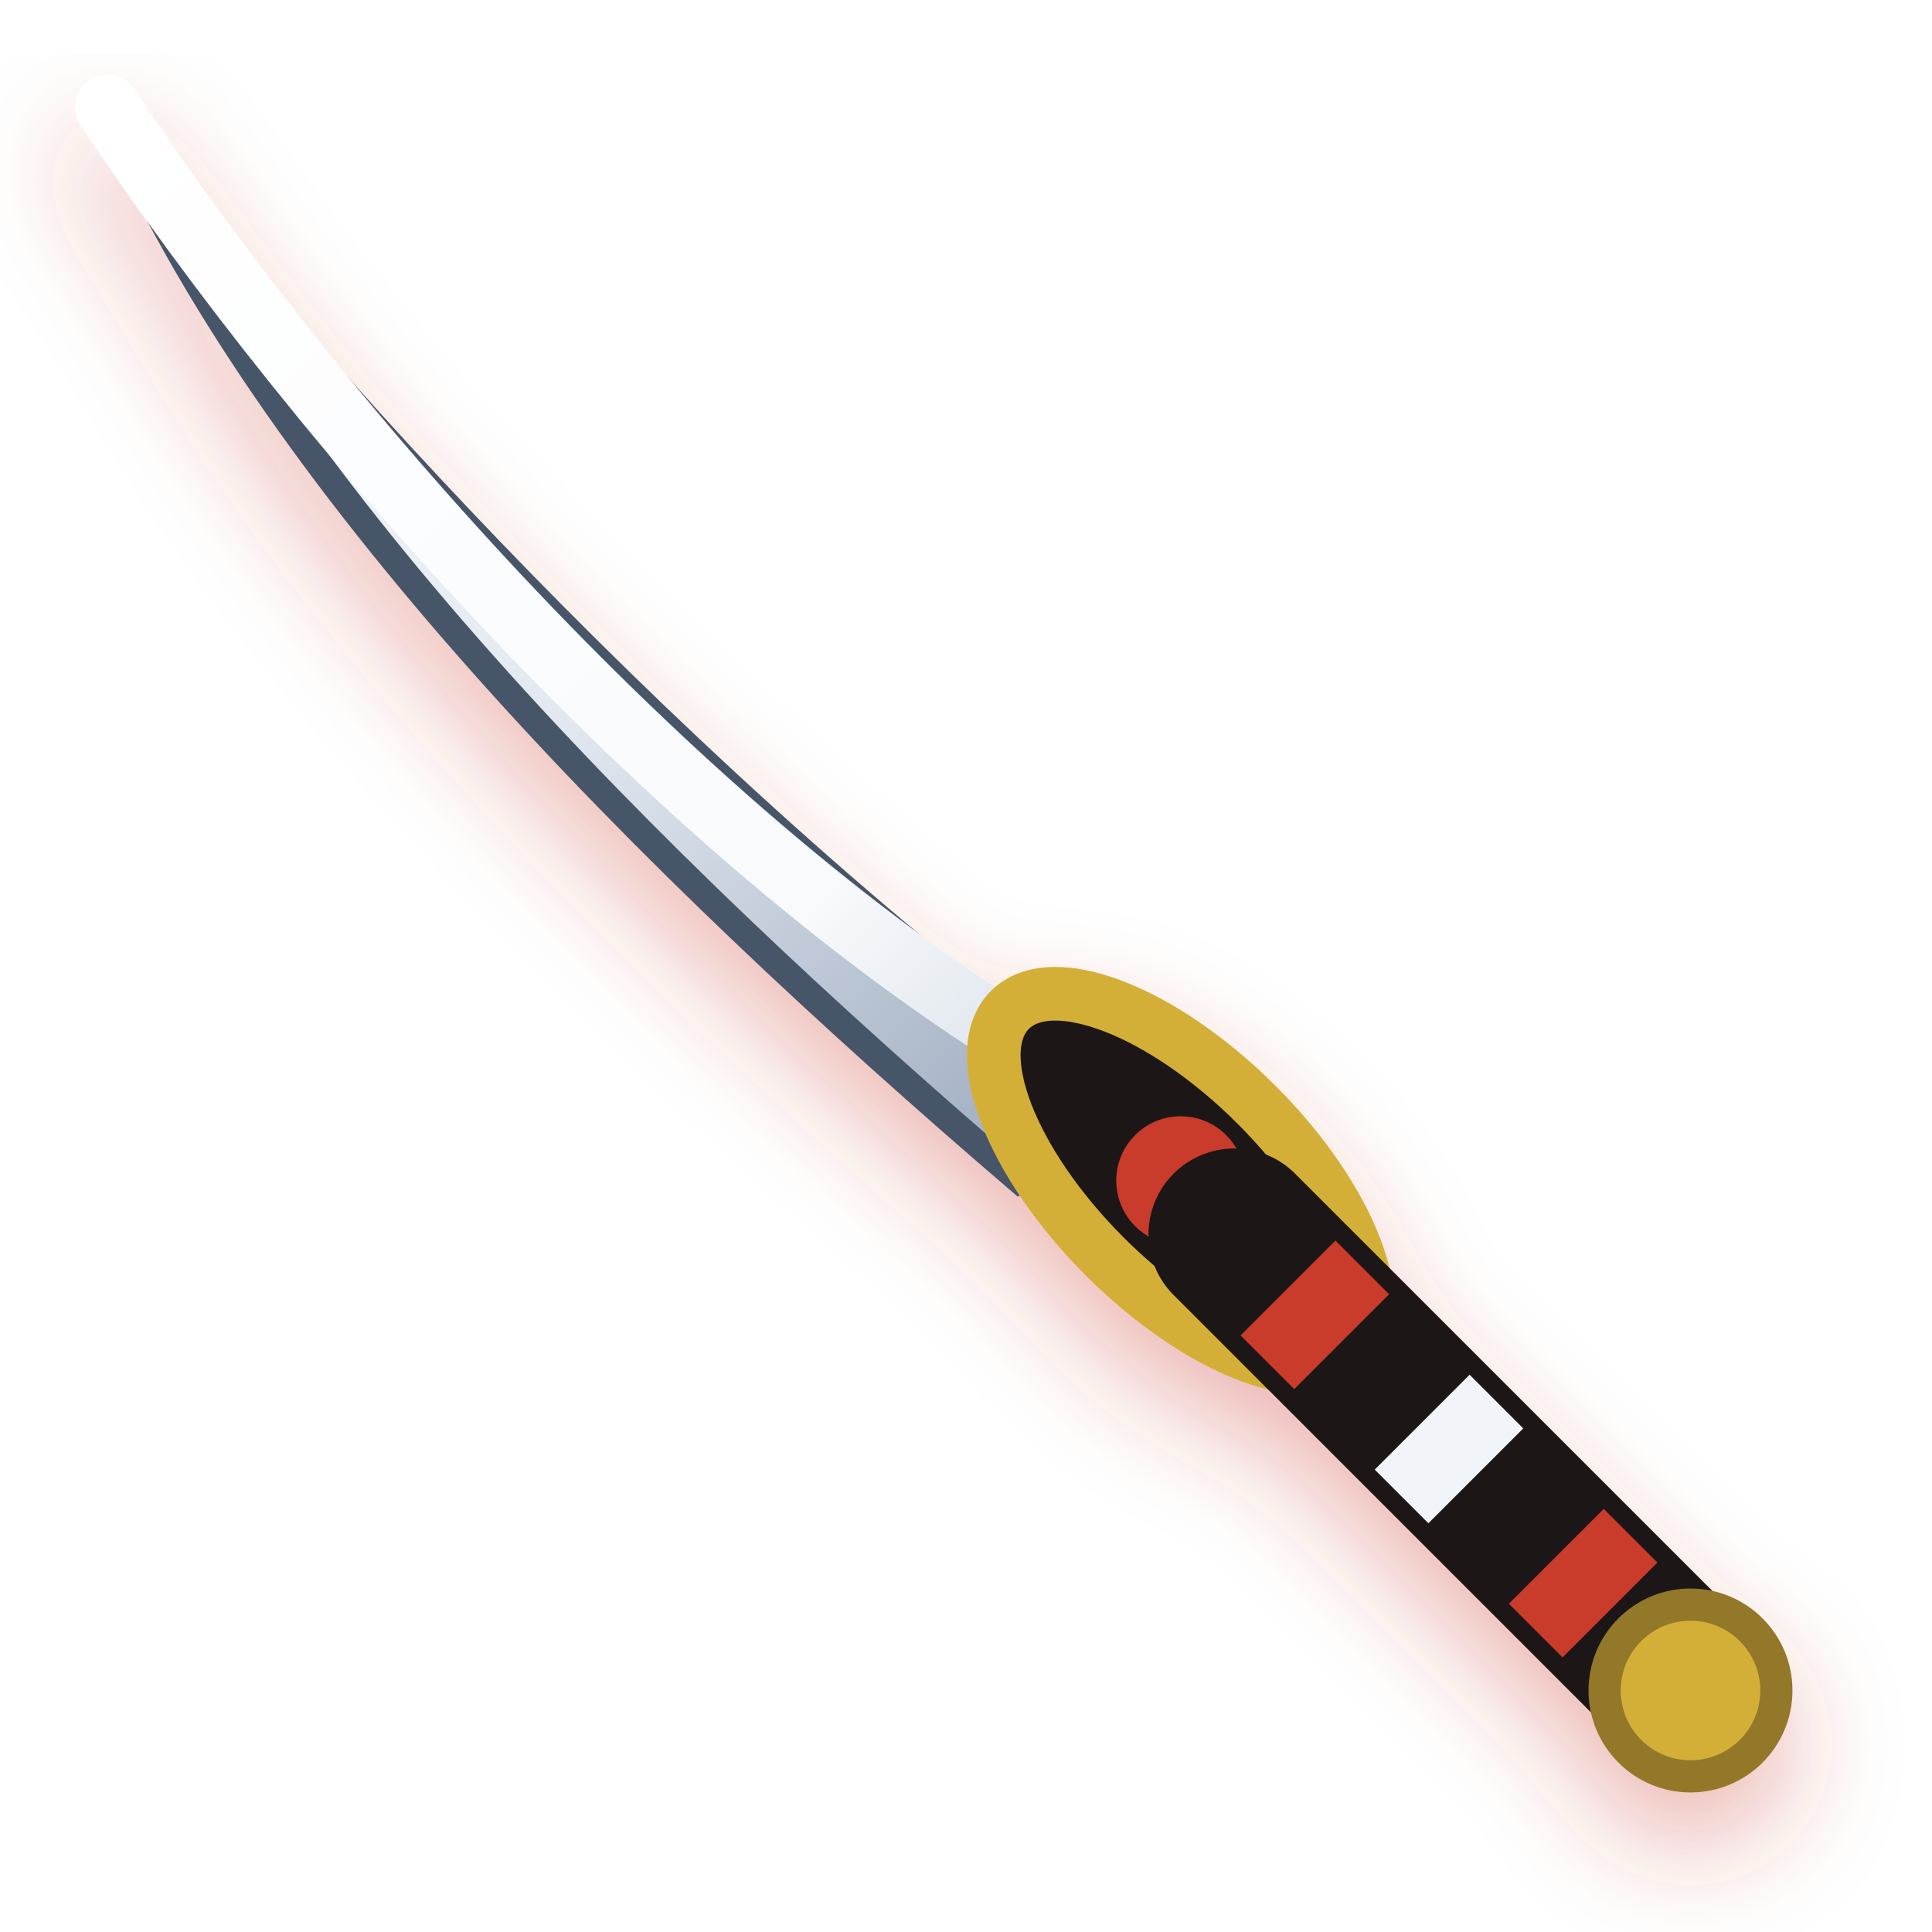
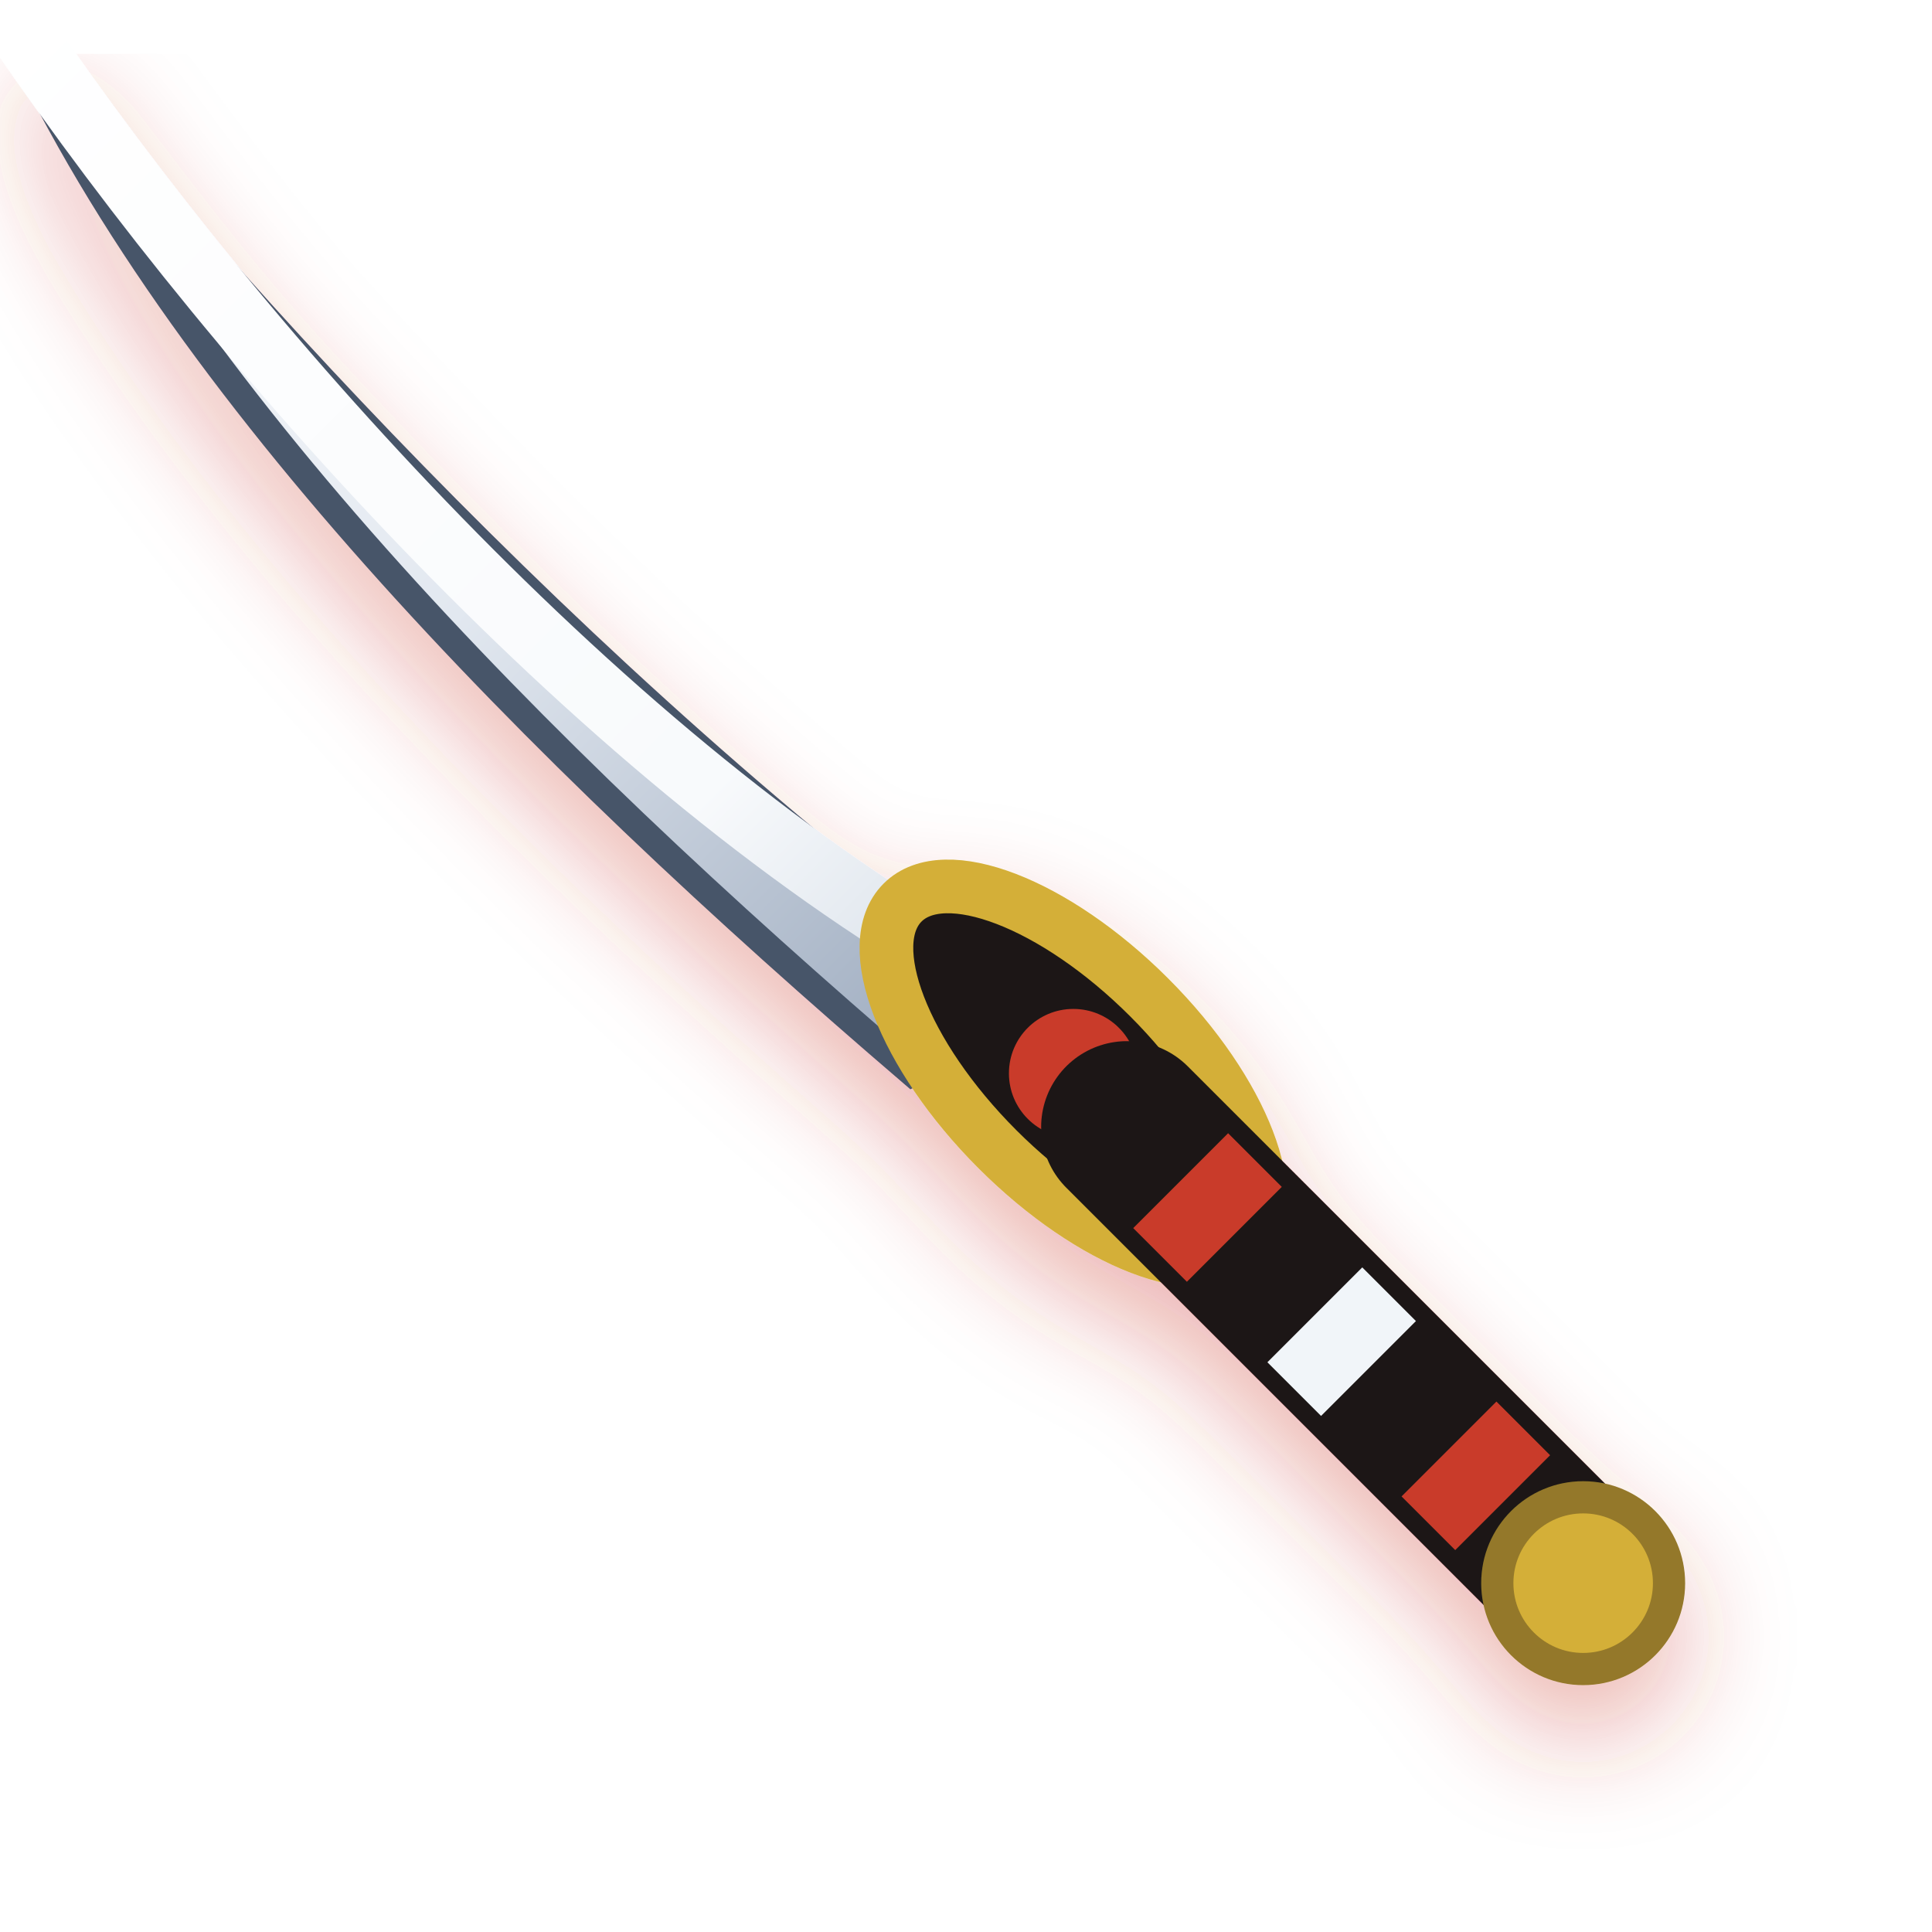
<svg xmlns="http://www.w3.org/2000/svg" width="36" height="36" viewBox="0 0 36 36" fill="none">
  <defs>
    <filter id="bladeGlow" x="-20%" y="-20%" width="140%" height="140%">
      <feDropShadow dx="0" dy="1" stdDeviation="1" flood-color="#c93a2b" flood-opacity="0.35" />
    </filter>
-     <linearGradient id="bladeGrad" x1="2" y1="2" x2="22" y2="22" gradientUnits="userSpaceOnUse">
+     <linearGradient id="bladeGrad" x1="0" y1="0" x2="20" y2="20" gradientUnits="userSpaceOnUse">
      <stop offset="0%" stop-color="#ffffff" />
      <stop offset="50%" stop-color="#e2e8f0" />
      <stop offset="100%" stop-color="#94a3b8" />
    </linearGradient>
-     <linearGradient id="edgeGrad" x1="2" y1="2" x2="22" y2="22" gradientUnits="userSpaceOnUse">
+     <linearGradient id="edgeGrad" x1="0" y1="0" x2="20" y2="20" gradientUnits="userSpaceOnUse">
      <stop offset="0%" stop-color="#ffffff" />
      <stop offset="70%" stop-color="#f8fafc" />
      <stop offset="100%" stop-color="#cbd5e1" />
    </linearGradient>
  </defs>
  <g filter="url(#bladeGlow)">
-     <path d="M2 2 C 5 6, 12 14, 20 20 L 21 21 L 19 22 C 12 16, 5 9, 2 2 Z" fill="url(#bladeGrad)" stroke="#475569" stroke-width="0.5" />
-     <path d="M2 2 C 6 8, 13 16, 20 20" stroke="url(#edgeGrad)" stroke-width="1.2" stroke-linecap="round" />
-     <rect x="19.5" y="19.5" width="2.5" height="2.5" transform="rotate(-45 20.75 20.75)" fill="#d4af37" stroke="#947829" stroke-width="0.5" />
-     <ellipse cx="22" cy="22" rx="4.5" ry="2" transform="rotate(45 22 22)" fill="#1c1917" stroke="#d4af37" stroke-width="1" />
-     <circle cx="22" cy="22" r="1.2" fill="#c93a2b" />
-     <path d="M23 23 L 31 31" stroke="#1c1917" stroke-width="3.2" stroke-linecap="round" />
-     <path d="M24 24 L 25 25" stroke="#c93a2b" stroke-width="2.5" />
-     <path d="M26.5 26.5 L 27.5 27.5" stroke="#f1f5f9" stroke-width="2.5" />
-     <path d="M29 29 L 30 30" stroke="#c93a2b" stroke-width="2.5" />
-     <circle cx="31.5" cy="31.5" r="1.6" fill="#d4af37" stroke="#947829" stroke-width="0.6" />
+     <path d="M0 0 C 3 4, 10 12, 18 18 L 19 19 L 17 20 C 10 14, 3 7, 0 0 Z" fill="url(#bladeGrad)" stroke="#475569" stroke-width="0.5" />
+     <path d="M0 0 C 4 6, 11 14, 18 18" stroke="url(#edgeGrad)" stroke-width="1.2" stroke-linecap="round" />
+     <rect x="17.5" y="17.5" width="2.5" height="2.5" transform="rotate(-45 18.75 18.75)" fill="#d4af37" stroke="#947829" stroke-width="0.5" />
+     <ellipse cx="20" cy="20" rx="4.5" ry="2" transform="rotate(45 20 20)" fill="#1c1917" stroke="#d4af37" stroke-width="1" />
+     <circle cx="20" cy="20" r="1.2" fill="#c93a2b" />
+     <path d="M21 21 L 29 29" stroke="#1c1917" stroke-width="3.2" stroke-linecap="round" />
+     <path d="M22 22 L 23 23" stroke="#c93a2b" stroke-width="2.5" />
+     <path d="M24.5 24.5 L 25.5 25.5" stroke="#f1f5f9" stroke-width="2.5" />
+     <path d="M27 27 L 28 28" stroke="#c93a2b" stroke-width="2.5" />
+     <circle cx="29.5" cy="29.5" r="1.6" fill="#d4af37" stroke="#947829" stroke-width="0.6" />
  </g>
</svg>
